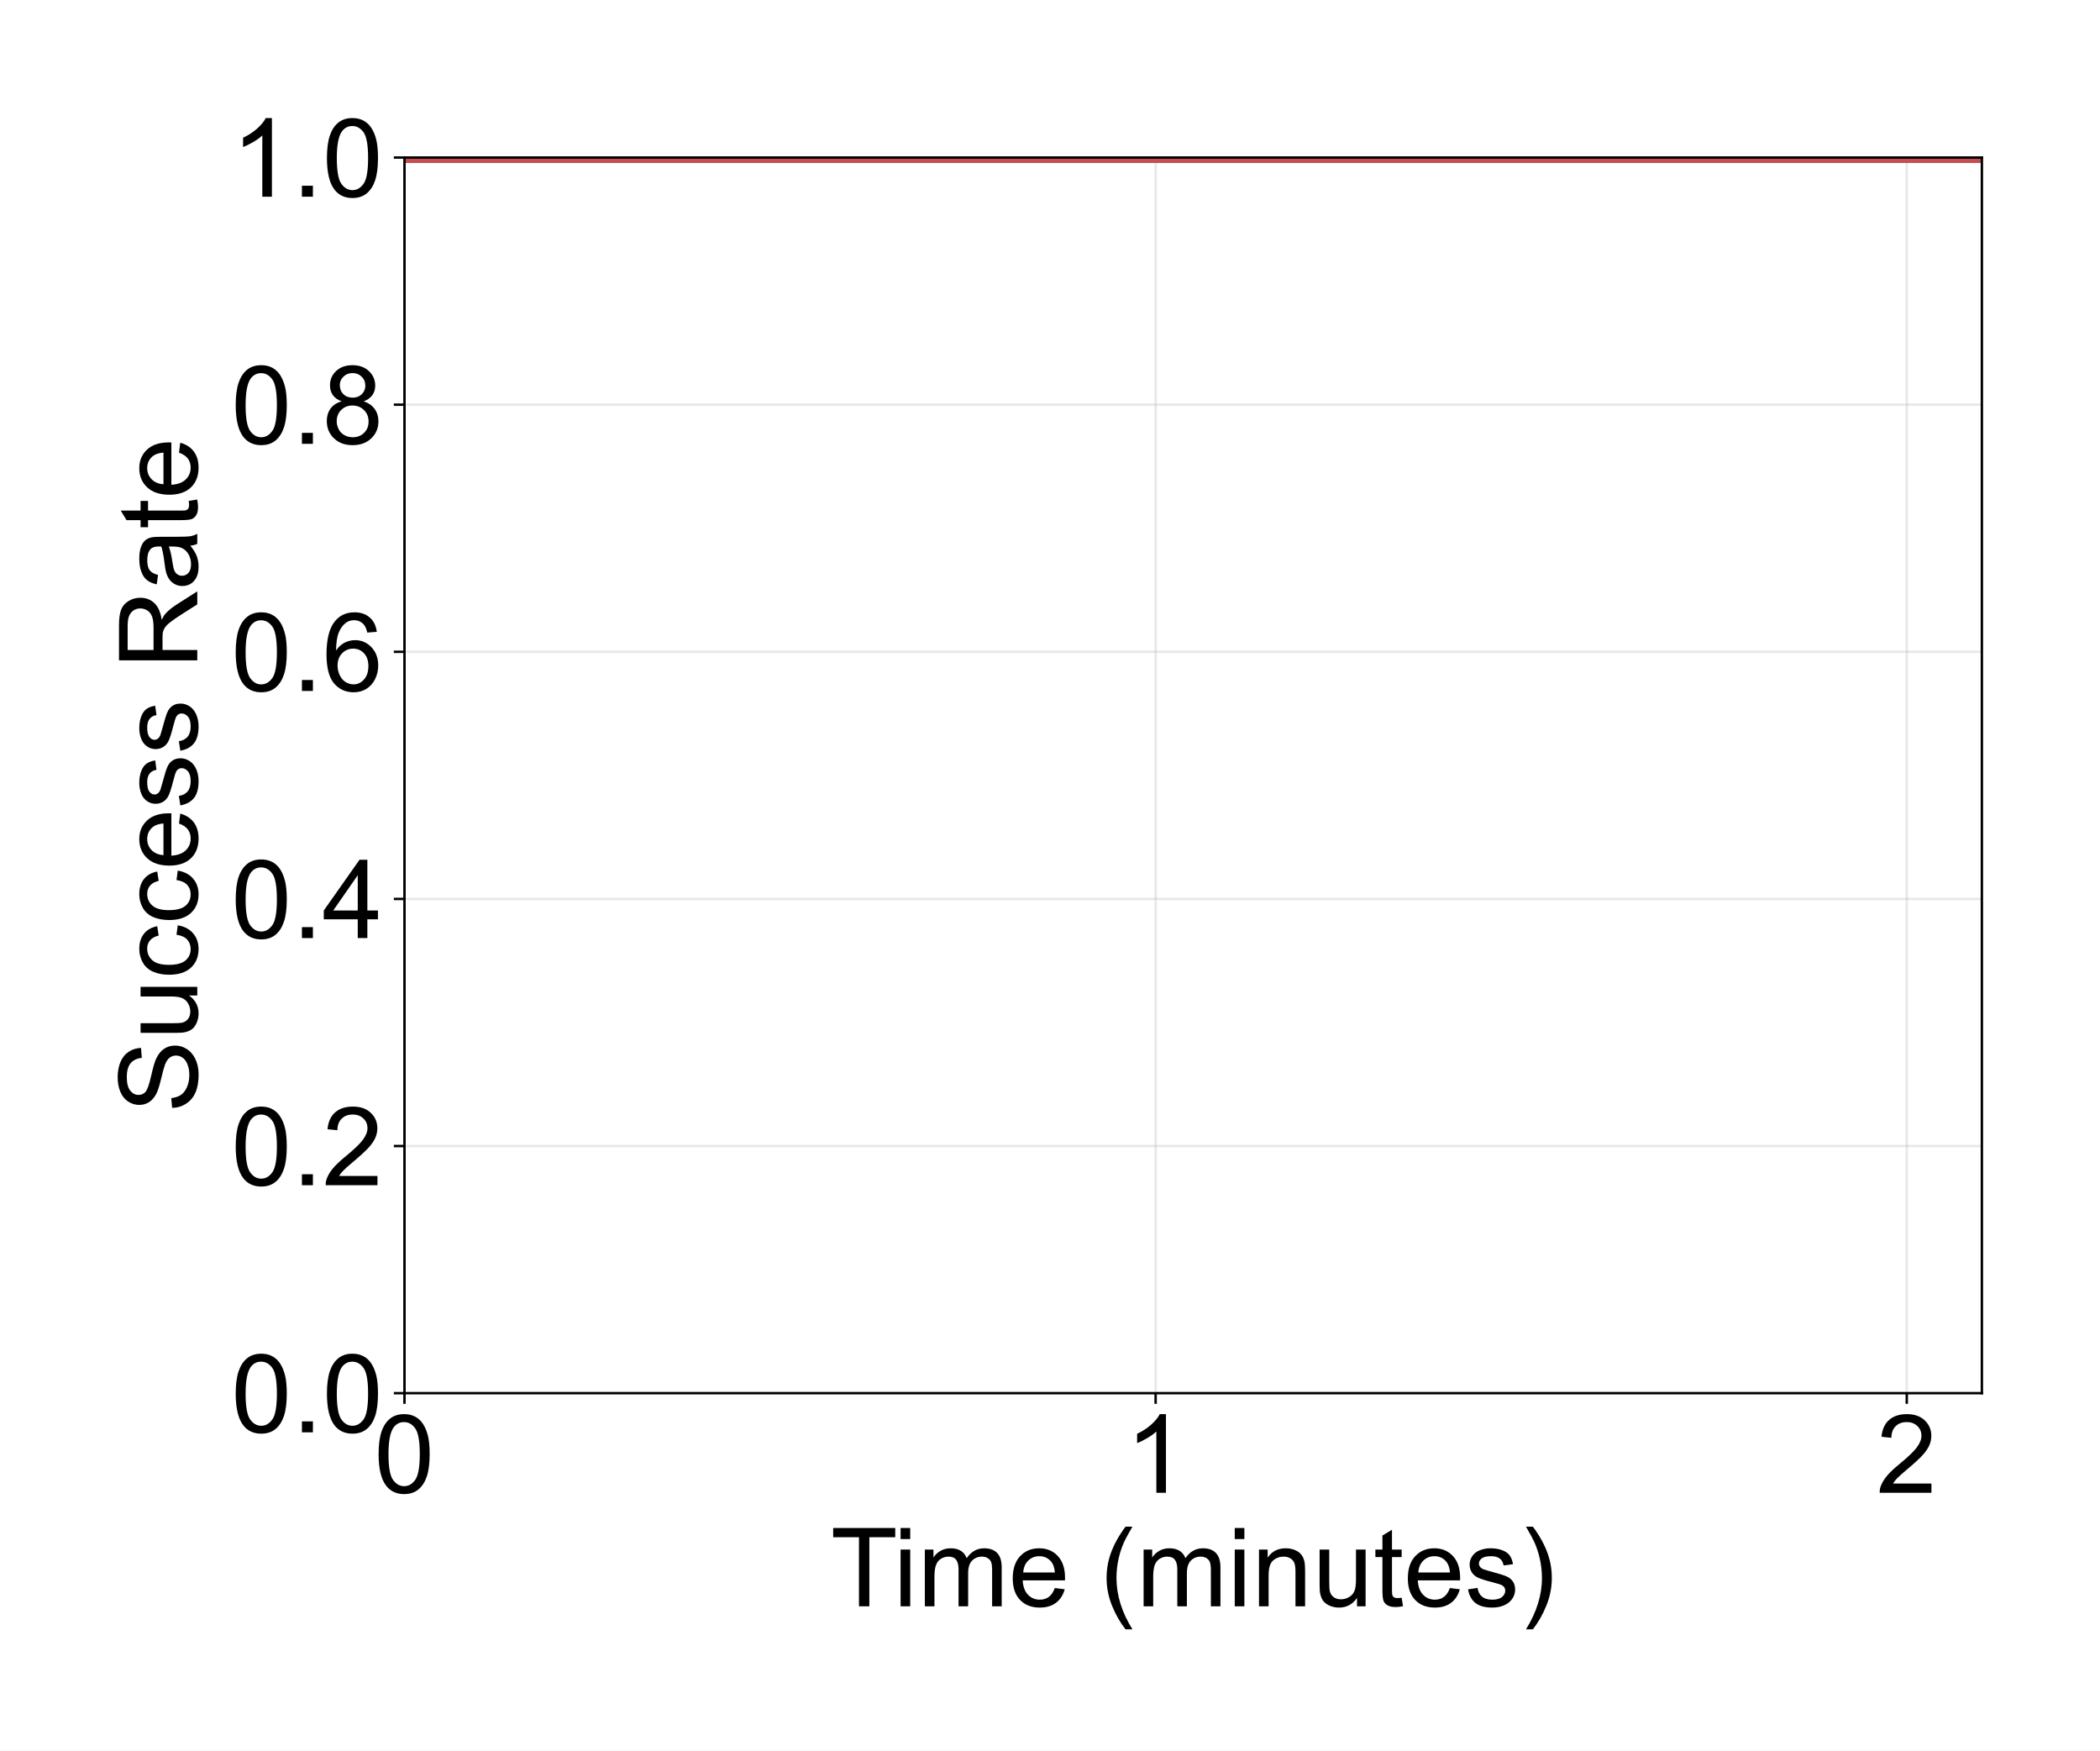
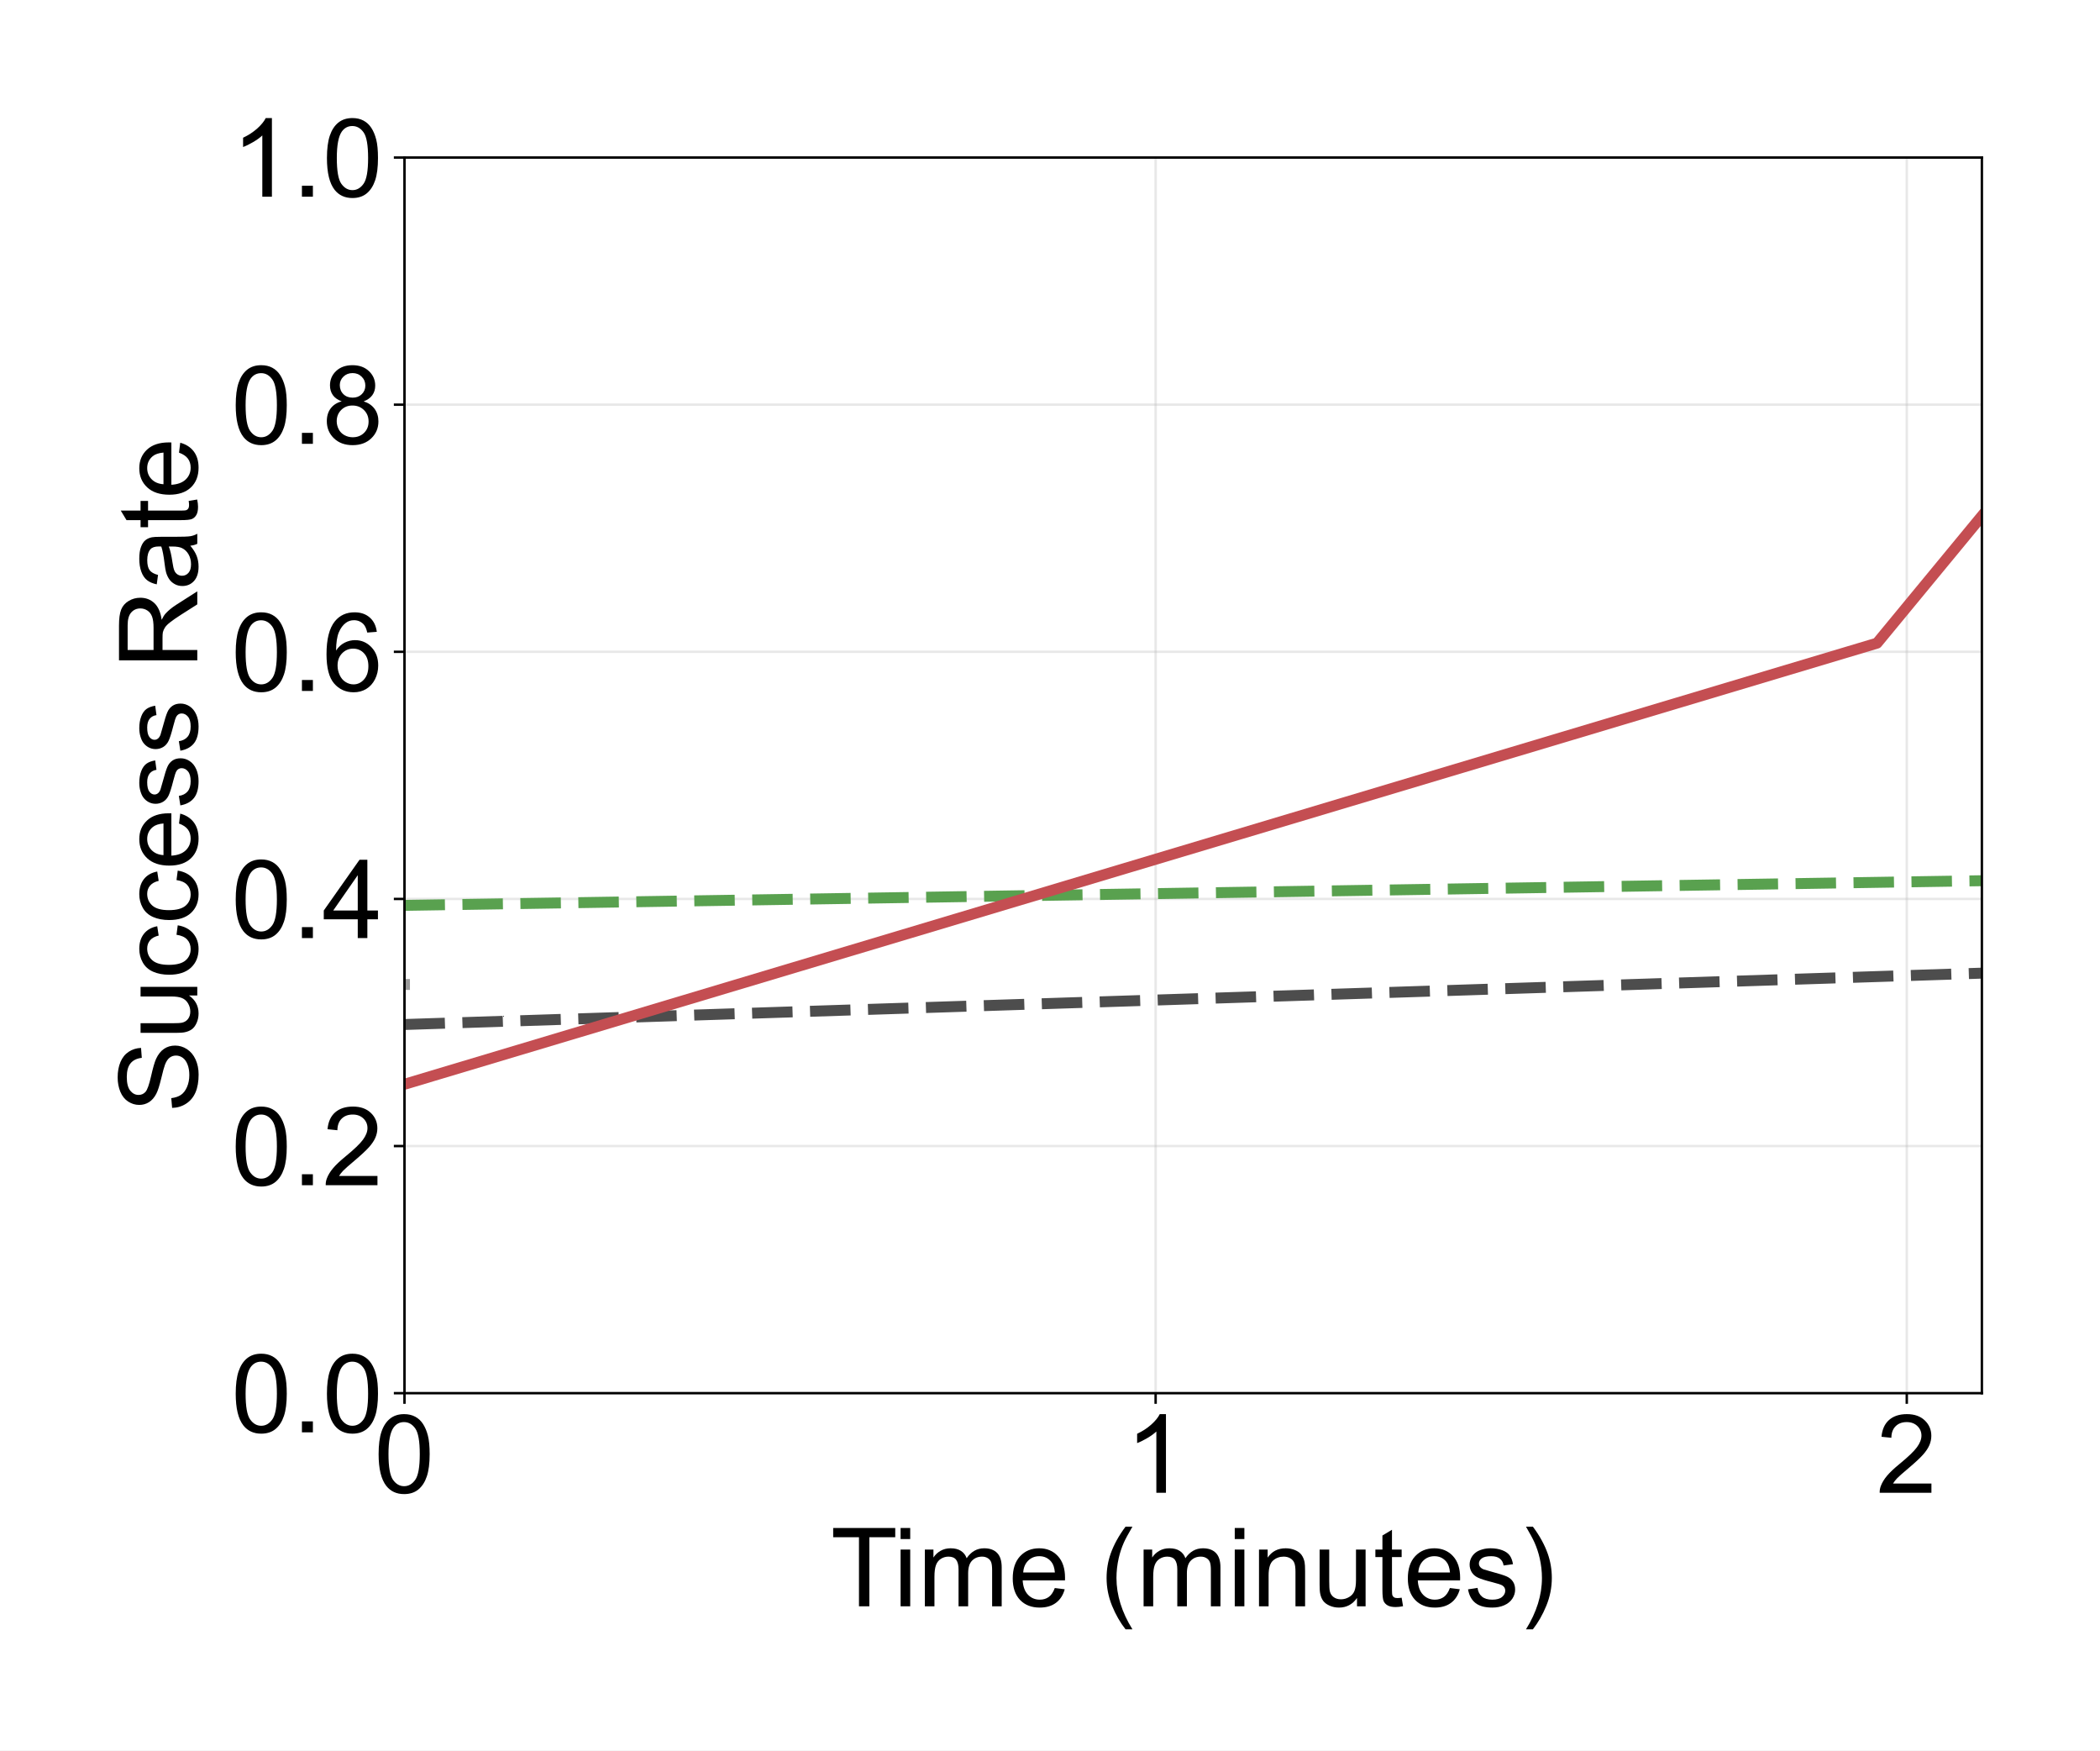
<svg xmlns="http://www.w3.org/2000/svg" xmlns:xlink="http://www.w3.org/1999/xlink" width="691.2pt" height="576pt" viewBox="0 0 691.2 576" version="1.1">
  <defs>
    <style type="text/css">*{stroke-linejoin: round; stroke-linecap: butt}</style>
  </defs>
  <g id="figure_1">
    <g id="patch_1">
      <path d="M 0 576  L 691.2 576  L 691.2 0  L 0 0  z " style="fill: #ffffff" />
    </g>
    <g id="axes_1">
      <g id="patch_2">
        <path d="M 133.13 458.44  L 652.32 458.44  L 652.32 51.84  L 133.13 51.84  z " style="fill: #ffffff" />
      </g>
      <g id="matplotlib.axis_1">
        <g id="xtick_1">
          <g id="line2d_1">
-             <path d="M 133.13 458.44  L 133.13 51.84  " clip-path="url(#p7c3d7f772a)" style="fill: none; stroke: #b0b0b0; stroke-opacity: 0.3; stroke-width: 0.8; stroke-linecap: square" />
+             <path d="M 133.13 458.44  L 133.13 51.84  " clip-path="url(#p2e0d67c1c5)" style="fill: none; stroke: #b0b0b0; stroke-opacity: 0.3; stroke-width: 0.8; stroke-linecap: square" />
          </g>
          <g id="line2d_2">
            <defs>
-               <path id="m9a59801cc1" d="M 0 0  L 0 3.5  " style="stroke: #000000; stroke-width: 0.8" />
-             </defs>
-             <g>
-               <use xlink:href="#m9a59801cc1" x="133.13" y="458.44" style="stroke: #000000; stroke-width: 0.8" />
+               <path id="m9adc97b8d1" d="M 0 0  L 0 3.5  " style="stroke: #000000; stroke-width: 0.8" />
+             </defs>
+             <g>
+               <use xlink:href="#m9adc97b8d1" x="133.13" y="458.44" style="stroke: #000000; stroke-width: 0.8" />
            </g>
          </g>
          <g id="text_1">
            <g transform="translate(123.1203 491.2081) scale(0.36 -0.36)">
              <defs>
                <path id="ArialMT-30" d="M 266 2259  Q 266 3072 433 3567  Q 600 4063 929 4331  Q 1259 4600 1759 4600  Q 2128 4600 2406 4451  Q 2684 4303 2865 4023  Q 3047 3744 3150 3342  Q 3253 2941 3253 2259  Q 3253 1453 3087 958  Q 2922 463 2592 192  Q 2263 -78 1759 -78  Q 1097 -78 719 397  Q 266 969 266 2259  z M 844 2259  Q 844 1131 1108 757  Q 1372 384 1759 384  Q 2147 384 2411 759  Q 2675 1134 2675 2259  Q 2675 3391 2411 3762  Q 2147 4134 1753 4134  Q 1366 4134 1134 3806  Q 844 3388 844 2259  z " transform="scale(0.015625)" />
              </defs>
              <use xlink:href="#ArialMT-30" />
            </g>
          </g>
        </g>
        <g id="xtick_2">
          <g id="line2d_3">
-             <path d="M 380.366 458.44  L 380.366 51.84  " clip-path="url(#p7c3d7f772a)" style="fill: none; stroke: #b0b0b0; stroke-opacity: 0.3; stroke-width: 0.8; stroke-linecap: square" />
+             <path d="M 380.366 458.44  L 380.366 51.84  " clip-path="url(#p2e0d67c1c5)" style="fill: none; stroke: #b0b0b0; stroke-opacity: 0.3; stroke-width: 0.8; stroke-linecap: square" />
          </g>
          <g id="line2d_4">
            <g>
-               <use xlink:href="#m9a59801cc1" x="380.366" y="458.44" style="stroke: #000000; stroke-width: 0.8" />
+               <use xlink:href="#m9adc97b8d1" x="380.366" y="458.44" style="stroke: #000000; stroke-width: 0.8" />
            </g>
          </g>
          <g id="text_2">
            <g transform="translate(370.3561 491.2081) scale(0.36 -0.36)">
              <defs>
                <path id="ArialMT-31" d="M 2384 0  L 1822 0  L 1822 3584  Q 1619 3391 1289 3197  Q 959 3003 697 2906  L 697 3450  Q 1169 3672 1522 3987  Q 1875 4303 2022 4600  L 2384 4600  L 2384 0  z " transform="scale(0.015625)" />
              </defs>
              <use xlink:href="#ArialMT-31" />
            </g>
          </g>
        </g>
        <g id="xtick_3">
          <g id="line2d_5">
-             <path d="M 627.602 458.44  L 627.602 51.84  " clip-path="url(#p7c3d7f772a)" style="fill: none; stroke: #b0b0b0; stroke-opacity: 0.3; stroke-width: 0.8; stroke-linecap: square" />
+             <path d="M 627.602 458.44  L 627.602 51.84  " clip-path="url(#p2e0d67c1c5)" style="fill: none; stroke: #b0b0b0; stroke-opacity: 0.3; stroke-width: 0.8; stroke-linecap: square" />
          </g>
          <g id="line2d_6">
            <g>
-               <use xlink:href="#m9a59801cc1" x="627.602" y="458.44" style="stroke: #000000; stroke-width: 0.8" />
+               <use xlink:href="#m9adc97b8d1" x="627.602" y="458.44" style="stroke: #000000; stroke-width: 0.8" />
            </g>
          </g>
          <g id="text_3">
            <g transform="translate(617.5919 491.2081) scale(0.36 -0.36)">
              <defs>
                <path id="ArialMT-32" d="M 3222 541  L 3222 0  L 194 0  Q 188 203 259 391  Q 375 700 629 1000  Q 884 1300 1366 1694  Q 2113 2306 2375 2664  Q 2638 3022 2638 3341  Q 2638 3675 2398 3904  Q 2159 4134 1775 4134  Q 1369 4134 1125 3890  Q 881 3647 878 3216  L 300 3275  Q 359 3922 746 4261  Q 1134 4600 1788 4600  Q 2447 4600 2831 4234  Q 3216 3869 3216 3328  Q 3216 3053 3103 2787  Q 2991 2522 2730 2228  Q 2469 1934 1863 1422  Q 1356 997 1212 845  Q 1069 694 975 541  L 3222 541  z " transform="scale(0.015625)" />
              </defs>
              <use xlink:href="#ArialMT-32" />
            </g>
          </g>
        </g>
        <g id="text_4">
          <g transform="translate(273.3934 528.57) scale(0.36 -0.36)">
            <defs>
              <path id="ArialMT-54" d="M 1659 0  L 1659 4041  L 150 4041  L 150 4581  L 3781 4581  L 3781 4041  L 2266 4041  L 2266 0  L 1659 0  z " transform="scale(0.015625)" />
              <path id="ArialMT-69" d="M 425 3934  L 425 4581  L 988 4581  L 988 3934  L 425 3934  z M 425 0  L 425 3319  L 988 3319  L 988 0  L 425 0  z " transform="scale(0.015625)" />
              <path id="ArialMT-6d" d="M 422 0  L 422 3319  L 925 3319  L 925 2853  Q 1081 3097 1340 3245  Q 1600 3394 1931 3394  Q 2300 3394 2536 3241  Q 2772 3088 2869 2813  Q 3263 3394 3894 3394  Q 4388 3394 4653 3120  Q 4919 2847 4919 2278  L 4919 0  L 4359 0  L 4359 2091  Q 4359 2428 4304 2576  Q 4250 2725 4106 2815  Q 3963 2906 3769 2906  Q 3419 2906 3187 2673  Q 2956 2441 2956 1928  L 2956 0  L 2394 0  L 2394 2156  Q 2394 2531 2256 2718  Q 2119 2906 1806 2906  Q 1569 2906 1367 2781  Q 1166 2656 1075 2415  Q 984 2175 984 1722  L 984 0  L 422 0  z " transform="scale(0.015625)" />
              <path id="ArialMT-65" d="M 2694 1069  L 3275 997  Q 3138 488 2766 206  Q 2394 -75 1816 -75  Q 1088 -75 661 373  Q 234 822 234 1631  Q 234 2469 665 2931  Q 1097 3394 1784 3394  Q 2450 3394 2872 2941  Q 3294 2488 3294 1666  Q 3294 1616 3291 1516  L 816 1516  Q 847 969 1125 678  Q 1403 388 1819 388  Q 2128 388 2347 550  Q 2566 713 2694 1069  z M 847 1978  L 2700 1978  Q 2663 2397 2488 2606  Q 2219 2931 1791 2931  Q 1403 2931 1139 2672  Q 875 2413 847 1978  z " transform="scale(0.015625)" />
              <path id="ArialMT-20" transform="scale(0.015625)" />
              <path id="ArialMT-28" d="M 1497 -1347  Q 1031 -759 709 28  Q 388 816 388 1659  Q 388 2403 628 3084  Q 909 3875 1497 4659  L 1900 4659  Q 1522 4009 1400 3731  Q 1209 3300 1100 2831  Q 966 2247 966 1656  Q 966 153 1900 -1347  L 1497 -1347  z " transform="scale(0.015625)" />
              <path id="ArialMT-6e" d="M 422 0  L 422 3319  L 928 3319  L 928 2847  Q 1294 3394 1984 3394  Q 2284 3394 2536 3286  Q 2788 3178 2913 3003  Q 3038 2828 3088 2588  Q 3119 2431 3119 2041  L 3119 0  L 2556 0  L 2556 2019  Q 2556 2363 2490 2533  Q 2425 2703 2258 2804  Q 2091 2906 1866 2906  Q 1506 2906 1245 2678  Q 984 2450 984 1813  L 984 0  L 422 0  z " transform="scale(0.015625)" />
              <path id="ArialMT-75" d="M 2597 0  L 2597 488  Q 2209 -75 1544 -75  Q 1250 -75 995 37  Q 741 150 617 320  Q 494 491 444 738  Q 409 903 409 1263  L 409 3319  L 972 3319  L 972 1478  Q 972 1038 1006 884  Q 1059 663 1231 536  Q 1403 409 1656 409  Q 1909 409 2131 539  Q 2353 669 2445 892  Q 2538 1116 2538 1541  L 2538 3319  L 3100 3319  L 3100 0  L 2597 0  z " transform="scale(0.015625)" />
              <path id="ArialMT-74" d="M 1650 503  L 1731 6  Q 1494 -44 1306 -44  Q 1000 -44 831 53  Q 663 150 594 308  Q 525 466 525 972  L 525 2881  L 113 2881  L 113 3319  L 525 3319  L 525 4141  L 1084 4478  L 1084 3319  L 1650 3319  L 1650 2881  L 1084 2881  L 1084 941  Q 1084 700 1114 631  Q 1144 563 1211 522  Q 1278 481 1403 481  Q 1497 481 1650 503  z " transform="scale(0.015625)" />
              <path id="ArialMT-73" d="M 197 991  L 753 1078  Q 800 744 1014 566  Q 1228 388 1613 388  Q 2000 388 2187 545  Q 2375 703 2375 916  Q 2375 1106 2209 1216  Q 2094 1291 1634 1406  Q 1016 1563 777 1677  Q 538 1791 414 1992  Q 291 2194 291 2438  Q 291 2659 392 2848  Q 494 3038 669 3163  Q 800 3259 1026 3326  Q 1253 3394 1513 3394  Q 1903 3394 2198 3281  Q 2494 3169 2634 2976  Q 2775 2784 2828 2463  L 2278 2388  Q 2241 2644 2061 2787  Q 1881 2931 1553 2931  Q 1166 2931 1000 2803  Q 834 2675 834 2503  Q 834 2394 903 2306  Q 972 2216 1119 2156  Q 1203 2125 1616 2013  Q 2213 1853 2448 1751  Q 2684 1650 2818 1456  Q 2953 1263 2953 975  Q 2953 694 2789 445  Q 2625 197 2315 61  Q 2006 -75 1616 -75  Q 969 -75 630 194  Q 291 463 197 991  z " transform="scale(0.015625)" />
              <path id="ArialMT-29" d="M 791 -1347  L 388 -1347  Q 1322 153 1322 1656  Q 1322 2244 1188 2822  Q 1081 3291 891 3722  Q 769 4003 388 4659  L 791 4659  Q 1378 3875 1659 3084  Q 1900 2403 1900 1659  Q 1900 816 1576 28  Q 1253 -759 791 -1347  z " transform="scale(0.015625)" />
            </defs>
            <use xlink:href="#ArialMT-54" />
            <use xlink:href="#ArialMT-69" transform="translate(57.33398 0)" />
            <use xlink:href="#ArialMT-6d" transform="translate(79.55078 0)" />
            <use xlink:href="#ArialMT-65" transform="translate(162.8516 0)" />
            <use xlink:href="#ArialMT-20" transform="translate(218.4668 0)" />
            <use xlink:href="#ArialMT-28" transform="translate(246.25 0)" />
            <use xlink:href="#ArialMT-6d" transform="translate(279.5508 0)" />
            <use xlink:href="#ArialMT-69" transform="translate(362.8516 0)" />
            <use xlink:href="#ArialMT-6e" transform="translate(385.0684 0)" />
            <use xlink:href="#ArialMT-75" transform="translate(440.6836 0)" />
            <use xlink:href="#ArialMT-74" transform="translate(496.2988 0)" />
            <use xlink:href="#ArialMT-65" transform="translate(524.082 0)" />
            <use xlink:href="#ArialMT-73" transform="translate(579.6973 0)" />
            <use xlink:href="#ArialMT-29" transform="translate(629.6973 0)" />
          </g>
        </g>
      </g>
      <g id="matplotlib.axis_2">
        <g id="ytick_1">
          <g id="line2d_7">
-             <path d="M 133.13 458.44  L 652.32 458.44  " clip-path="url(#p7c3d7f772a)" style="fill: none; stroke: #b0b0b0; stroke-opacity: 0.3; stroke-width: 0.8; stroke-linecap: square" />
+             <path d="M 133.13 458.44  L 652.32 458.44  " clip-path="url(#p2e0d67c1c5)" style="fill: none; stroke: #b0b0b0; stroke-opacity: 0.3; stroke-width: 0.8; stroke-linecap: square" />
          </g>
          <g id="line2d_8">
            <defs>
-               <path id="mbcc6de800c" d="M 0 0  L -3.5 0  " style="stroke: #000000; stroke-width: 0.8" />
-             </defs>
-             <g>
-               <use xlink:href="#mbcc6de800c" x="133.13" y="458.44" style="stroke: #000000; stroke-width: 0.8" />
+               <path id="m52b91e1fcf" d="M 0 0  L -3.5 0  " style="stroke: #000000; stroke-width: 0.8" />
+             </defs>
+             <g>
+               <use xlink:href="#m52b91e1fcf" x="133.13" y="458.44" style="stroke: #000000; stroke-width: 0.8" />
            </g>
          </g>
          <g id="text_5">
            <g transform="translate(76.09 471.3241) scale(0.36 -0.36)">
              <defs>
                <path id="ArialMT-2e" d="M 581 0  L 581 641  L 1222 641  L 1222 0  L 581 0  z " transform="scale(0.015625)" />
              </defs>
              <use xlink:href="#ArialMT-30" />
              <use xlink:href="#ArialMT-2e" transform="translate(55.61523 0)" />
              <use xlink:href="#ArialMT-30" transform="translate(83.39844 0)" />
            </g>
          </g>
        </g>
        <g id="ytick_2">
          <g id="line2d_9">
-             <path d="M 133.13 377.12  L 652.32 377.12  " clip-path="url(#p7c3d7f772a)" style="fill: none; stroke: #b0b0b0; stroke-opacity: 0.3; stroke-width: 0.8; stroke-linecap: square" />
+             <path d="M 133.13 377.12  L 652.32 377.12  " clip-path="url(#p2e0d67c1c5)" style="fill: none; stroke: #b0b0b0; stroke-opacity: 0.3; stroke-width: 0.8; stroke-linecap: square" />
          </g>
          <g id="line2d_10">
            <g>
-               <use xlink:href="#mbcc6de800c" x="133.13" y="377.12" style="stroke: #000000; stroke-width: 0.8" />
+               <use xlink:href="#m52b91e1fcf" x="133.13" y="377.12" style="stroke: #000000; stroke-width: 0.8" />
            </g>
          </g>
          <g id="text_6">
            <g transform="translate(76.09 390.0041) scale(0.36 -0.36)">
              <use xlink:href="#ArialMT-30" />
              <use xlink:href="#ArialMT-2e" transform="translate(55.61523 0)" />
              <use xlink:href="#ArialMT-32" transform="translate(83.39844 0)" />
            </g>
          </g>
        </g>
        <g id="ytick_3">
          <g id="line2d_11">
-             <path d="M 133.13 295.8  L 652.32 295.8  " clip-path="url(#p7c3d7f772a)" style="fill: none; stroke: #b0b0b0; stroke-opacity: 0.3; stroke-width: 0.8; stroke-linecap: square" />
+             <path d="M 133.13 295.8  L 652.32 295.8  " clip-path="url(#p2e0d67c1c5)" style="fill: none; stroke: #b0b0b0; stroke-opacity: 0.3; stroke-width: 0.8; stroke-linecap: square" />
          </g>
          <g id="line2d_12">
            <g>
-               <use xlink:href="#mbcc6de800c" x="133.13" y="295.8" style="stroke: #000000; stroke-width: 0.8" />
+               <use xlink:href="#m52b91e1fcf" x="133.13" y="295.8" style="stroke: #000000; stroke-width: 0.8" />
            </g>
          </g>
          <g id="text_7">
            <g transform="translate(76.09 308.6841) scale(0.36 -0.36)">
              <defs>
                <path id="ArialMT-34" d="M 2069 0  L 2069 1097  L 81 1097  L 81 1613  L 2172 4581  L 2631 4581  L 2631 1613  L 3250 1613  L 3250 1097  L 2631 1097  L 2631 0  L 2069 0  z M 2069 1613  L 2069 3678  L 634 1613  L 2069 1613  z " transform="scale(0.015625)" />
              </defs>
              <use xlink:href="#ArialMT-30" />
              <use xlink:href="#ArialMT-2e" transform="translate(55.61523 0)" />
              <use xlink:href="#ArialMT-34" transform="translate(83.39844 0)" />
            </g>
          </g>
        </g>
        <g id="ytick_4">
          <g id="line2d_13">
-             <path d="M 133.13 214.48  L 652.32 214.48  " clip-path="url(#p7c3d7f772a)" style="fill: none; stroke: #b0b0b0; stroke-opacity: 0.3; stroke-width: 0.8; stroke-linecap: square" />
+             <path d="M 133.13 214.48  L 652.32 214.48  " clip-path="url(#p2e0d67c1c5)" style="fill: none; stroke: #b0b0b0; stroke-opacity: 0.3; stroke-width: 0.8; stroke-linecap: square" />
          </g>
          <g id="line2d_14">
            <g>
-               <use xlink:href="#mbcc6de800c" x="133.13" y="214.48" style="stroke: #000000; stroke-width: 0.8" />
+               <use xlink:href="#m52b91e1fcf" x="133.13" y="214.48" style="stroke: #000000; stroke-width: 0.8" />
            </g>
          </g>
          <g id="text_8">
            <g transform="translate(76.09 227.3641) scale(0.36 -0.36)">
              <defs>
                <path id="ArialMT-36" d="M 3184 3459  L 2625 3416  Q 2550 3747 2413 3897  Q 2184 4138 1850 4138  Q 1581 4138 1378 3988  Q 1113 3794 959 3422  Q 806 3050 800 2363  Q 1003 2672 1297 2822  Q 1591 2972 1913 2972  Q 2475 2972 2870 2558  Q 3266 2144 3266 1488  Q 3266 1056 3080 686  Q 2894 316 2569 119  Q 2244 -78 1831 -78  Q 1128 -78 684 439  Q 241 956 241 2144  Q 241 3472 731 4075  Q 1159 4600 1884 4600  Q 2425 4600 2770 4297  Q 3116 3994 3184 3459  z M 888 1484  Q 888 1194 1011 928  Q 1134 663 1356 523  Q 1578 384 1822 384  Q 2178 384 2434 671  Q 2691 959 2691 1453  Q 2691 1928 2437 2201  Q 2184 2475 1800 2475  Q 1419 2475 1153 2201  Q 888 1928 888 1484  z " transform="scale(0.015625)" />
              </defs>
              <use xlink:href="#ArialMT-30" />
              <use xlink:href="#ArialMT-2e" transform="translate(55.61523 0)" />
              <use xlink:href="#ArialMT-36" transform="translate(83.39844 0)" />
            </g>
          </g>
        </g>
        <g id="ytick_5">
          <g id="line2d_15">
-             <path d="M 133.13 133.16  L 652.32 133.16  " clip-path="url(#p7c3d7f772a)" style="fill: none; stroke: #b0b0b0; stroke-opacity: 0.3; stroke-width: 0.8; stroke-linecap: square" />
+             <path d="M 133.13 133.16  L 652.32 133.16  " clip-path="url(#p2e0d67c1c5)" style="fill: none; stroke: #b0b0b0; stroke-opacity: 0.3; stroke-width: 0.8; stroke-linecap: square" />
          </g>
          <g id="line2d_16">
            <g>
-               <use xlink:href="#mbcc6de800c" x="133.13" y="133.16" style="stroke: #000000; stroke-width: 0.8" />
+               <use xlink:href="#m52b91e1fcf" x="133.13" y="133.16" style="stroke: #000000; stroke-width: 0.8" />
            </g>
          </g>
          <g id="text_9">
            <g transform="translate(76.09 146.0441) scale(0.36 -0.36)">
              <defs>
                <path id="ArialMT-38" d="M 1131 2484  Q 781 2613 612 2850  Q 444 3088 444 3419  Q 444 3919 803 4259  Q 1163 4600 1759 4600  Q 2359 4600 2725 4251  Q 3091 3903 3091 3403  Q 3091 3084 2923 2848  Q 2756 2613 2416 2484  Q 2838 2347 3058 2040  Q 3278 1734 3278 1309  Q 3278 722 2862 322  Q 2447 -78 1769 -78  Q 1091 -78 675 323  Q 259 725 259 1325  Q 259 1772 486 2073  Q 713 2375 1131 2484  z M 1019 3438  Q 1019 3113 1228 2906  Q 1438 2700 1772 2700  Q 2097 2700 2305 2904  Q 2513 3109 2513 3406  Q 2513 3716 2298 3927  Q 2084 4138 1766 4138  Q 1444 4138 1231 3931  Q 1019 3725 1019 3438  z M 838 1322  Q 838 1081 952 856  Q 1066 631 1291 507  Q 1516 384 1775 384  Q 2178 384 2440 643  Q 2703 903 2703 1303  Q 2703 1709 2433 1975  Q 2163 2241 1756 2241  Q 1359 2241 1098 1978  Q 838 1716 838 1322  z " transform="scale(0.015625)" />
              </defs>
              <use xlink:href="#ArialMT-30" />
              <use xlink:href="#ArialMT-2e" transform="translate(55.61523 0)" />
              <use xlink:href="#ArialMT-38" transform="translate(83.39844 0)" />
            </g>
          </g>
        </g>
        <g id="ytick_6">
          <g id="line2d_17">
-             <path d="M 133.13 51.84  L 652.32 51.84  " clip-path="url(#p7c3d7f772a)" style="fill: none; stroke: #b0b0b0; stroke-opacity: 0.3; stroke-width: 0.8; stroke-linecap: square" />
+             <path d="M 133.13 51.84  L 652.32 51.84  " clip-path="url(#p2e0d67c1c5)" style="fill: none; stroke: #b0b0b0; stroke-opacity: 0.3; stroke-width: 0.8; stroke-linecap: square" />
          </g>
          <g id="line2d_18">
            <g>
-               <use xlink:href="#mbcc6de800c" x="133.13" y="51.84" style="stroke: #000000; stroke-width: 0.8" />
+               <use xlink:href="#m52b91e1fcf" x="133.13" y="51.84" style="stroke: #000000; stroke-width: 0.8" />
            </g>
          </g>
          <g id="text_10">
            <g transform="translate(76.09 64.72406) scale(0.36 -0.36)">
              <use xlink:href="#ArialMT-31" />
              <use xlink:href="#ArialMT-2e" transform="translate(55.61523 0)" />
              <use xlink:href="#ArialMT-30" transform="translate(83.39844 0)" />
            </g>
          </g>
        </g>
        <g id="text_11">
          <g transform="translate(64.935 366.1859) rotate(-90) scale(0.36 -0.36)">
            <defs>
              <path id="ArialMT-53" d="M 288 1472  L 859 1522  Q 900 1178 1048 958  Q 1197 738 1509 602  Q 1822 466 2213 466  Q 2559 466 2825 569  Q 3091 672 3220 851  Q 3350 1031 3350 1244  Q 3350 1459 3225 1620  Q 3100 1781 2813 1891  Q 2628 1963 1997 2114  Q 1366 2266 1113 2400  Q 784 2572 623 2826  Q 463 3081 463 3397  Q 463 3744 659 4045  Q 856 4347 1234 4503  Q 1613 4659 2075 4659  Q 2584 4659 2973 4495  Q 3363 4331 3572 4012  Q 3781 3694 3797 3291  L 3216 3247  Q 3169 3681 2898 3903  Q 2628 4125 2100 4125  Q 1550 4125 1298 3923  Q 1047 3722 1047 3438  Q 1047 3191 1225 3031  Q 1400 2872 2139 2705  Q 2878 2538 3153 2413  Q 3553 2228 3743 1945  Q 3934 1663 3934 1294  Q 3934 928 3725 604  Q 3516 281 3123 101  Q 2731 -78 2241 -78  Q 1619 -78 1198 103  Q 778 284 539 648  Q 300 1013 288 1472  z " transform="scale(0.015625)" />
              <path id="ArialMT-63" d="M 2588 1216  L 3141 1144  Q 3050 572 2676 248  Q 2303 -75 1759 -75  Q 1078 -75 664 370  Q 250 816 250 1647  Q 250 2184 428 2587  Q 606 2991 970 3192  Q 1334 3394 1763 3394  Q 2303 3394 2647 3120  Q 2991 2847 3088 2344  L 2541 2259  Q 2463 2594 2264 2762  Q 2066 2931 1784 2931  Q 1359 2931 1093 2626  Q 828 2322 828 1663  Q 828 994 1084 691  Q 1341 388 1753 388  Q 2084 388 2306 591  Q 2528 794 2588 1216  z " transform="scale(0.015625)" />
              <path id="ArialMT-52" d="M 503 0  L 503 4581  L 2534 4581  Q 3147 4581 3465 4457  Q 3784 4334 3975 4021  Q 4166 3709 4166 3331  Q 4166 2844 3850 2509  Q 3534 2175 2875 2084  Q 3116 1969 3241 1856  Q 3506 1613 3744 1247  L 4541 0  L 3778 0  L 3172 953  Q 2906 1366 2734 1584  Q 2563 1803 2427 1890  Q 2291 1978 2150 2013  Q 2047 2034 1813 2034  L 1109 2034  L 1109 0  L 503 0  z M 1109 2559  L 2413 2559  Q 2828 2559 3062 2645  Q 3297 2731 3419 2920  Q 3541 3109 3541 3331  Q 3541 3656 3305 3865  Q 3069 4075 2559 4075  L 1109 4075  L 1109 2559  z " transform="scale(0.015625)" />
              <path id="ArialMT-61" d="M 2588 409  Q 2275 144 1986 34  Q 1697 -75 1366 -75  Q 819 -75 525 192  Q 231 459 231 875  Q 231 1119 342 1320  Q 453 1522 633 1644  Q 813 1766 1038 1828  Q 1203 1872 1538 1913  Q 2219 1994 2541 2106  Q 2544 2222 2544 2253  Q 2544 2597 2384 2738  Q 2169 2928 1744 2928  Q 1347 2928 1158 2789  Q 969 2650 878 2297  L 328 2372  Q 403 2725 575 2942  Q 747 3159 1072 3276  Q 1397 3394 1825 3394  Q 2250 3394 2515 3294  Q 2781 3194 2906 3042  Q 3031 2891 3081 2659  Q 3109 2516 3109 2141  L 3109 1391  Q 3109 606 3145 398  Q 3181 191 3288 0  L 2700 0  Q 2613 175 2588 409  z M 2541 1666  Q 2234 1541 1622 1453  Q 1275 1403 1131 1340  Q 988 1278 909 1158  Q 831 1038 831 891  Q 831 666 1001 516  Q 1172 366 1500 366  Q 1825 366 2078 508  Q 2331 650 2450 897  Q 2541 1088 2541 1459  L 2541 1666  z " transform="scale(0.015625)" />
            </defs>
            <use xlink:href="#ArialMT-53" />
            <use xlink:href="#ArialMT-75" transform="translate(66.69922 0)" />
            <use xlink:href="#ArialMT-63" transform="translate(122.3145 0)" />
            <use xlink:href="#ArialMT-63" transform="translate(172.3145 0)" />
            <use xlink:href="#ArialMT-65" transform="translate(222.3145 0)" />
            <use xlink:href="#ArialMT-73" transform="translate(277.9297 0)" />
            <use xlink:href="#ArialMT-73" transform="translate(327.9297 0)" />
            <use xlink:href="#ArialMT-20" transform="translate(377.9297 0)" />
            <use xlink:href="#ArialMT-52" transform="translate(405.7129 0)" />
            <use xlink:href="#ArialMT-61" transform="translate(477.9297 0)" />
            <use xlink:href="#ArialMT-74" transform="translate(533.5449 0)" />
            <use xlink:href="#ArialMT-65" transform="translate(561.3281 0)" />
          </g>
        </g>
      </g>
      <g id="line2d_19">
-         <path d="M 133.13 51.84  " clip-path="url(#p7c3d7f772a)" style="fill: none; stroke: #9a9a9a; stroke-width: 3.6; stroke-linecap: square" />
+         <path d="M 133.13 323.95  " clip-path="url(#p2e0d67c1c5)" style="fill: none; stroke: #9a9a9a; stroke-width: 3.6; stroke-linecap: square" />
      </g>
      <g id="line2d_20">
-         <path d="M 133.13 51.84  L 652.32 51.84  " clip-path="url(#p7c3d7f772a)" style="fill: none; stroke-dasharray: 13.32,5.76; stroke-dashoffset: 0; stroke: #59a14f; stroke-width: 3.6" />
+         <path d="M 133.13 297.922  L 652.32 289.806  " clip-path="url(#p2e0d67c1c5)" style="fill: none; stroke-dasharray: 13.32,5.76; stroke-dashoffset: 0; stroke: #59a14f; stroke-width: 3.6" />
      </g>
      <g id="line2d_21">
-         <path d="M 133.13 51.84  L 652.32 51.84  " clip-path="url(#p7c3d7f772a)" style="fill: none; stroke-dasharray: 13.32,5.76; stroke-dashoffset: 0; stroke: #4d4d4d; stroke-width: 3.6" />
+         <path d="M 133.13 337.125  L 652.32 320.223  " clip-path="url(#p2e0d67c1c5)" style="fill: none; stroke-dasharray: 13.32,5.76; stroke-dashoffset: 0; stroke: #4d4d4d; stroke-width: 3.6" />
      </g>
      <g id="line2d_22">
-         <path d="M 133.13 51.84  L 652.32 51.84  " clip-path="url(#p7c3d7f772a)" style="fill: none; stroke: #c44e52; stroke-width: 3.6; stroke-linecap: square" />
+         <path d="M 133.13 356.79  L 617.805 211.634  L 652.32 169.795  " clip-path="url(#p2e0d67c1c5)" style="fill: none; stroke: #c44e52; stroke-width: 3.6; stroke-linecap: square" />
      </g>
      <g id="patch_3">
        <path d="M 133.13 458.44  L 133.13 51.84  " style="fill: none; stroke: #000000; stroke-width: 0.8; stroke-linejoin: miter; stroke-linecap: square" />
      </g>
      <g id="patch_4">
        <path d="M 652.32 458.44  L 652.32 51.84  " style="fill: none; stroke: #000000; stroke-width: 0.8; stroke-linejoin: miter; stroke-linecap: square" />
      </g>
      <g id="patch_5">
        <path d="M 133.13 458.44  L 652.32 458.44  " style="fill: none; stroke: #000000; stroke-width: 0.8; stroke-linejoin: miter; stroke-linecap: square" />
      </g>
      <g id="patch_6">
        <path d="M 133.13 51.84  L 652.32 51.84  " style="fill: none; stroke: #000000; stroke-width: 0.8; stroke-linejoin: miter; stroke-linecap: square" />
      </g>
    </g>
  </g>
  <defs>
-     <clipPath id="p7c3d7f772a">
+     <clipPath id="p2e0d67c1c5">
      <rect x="133.13" y="51.84" width="519.19" height="406.6" />
    </clipPath>
  </defs>
</svg>
